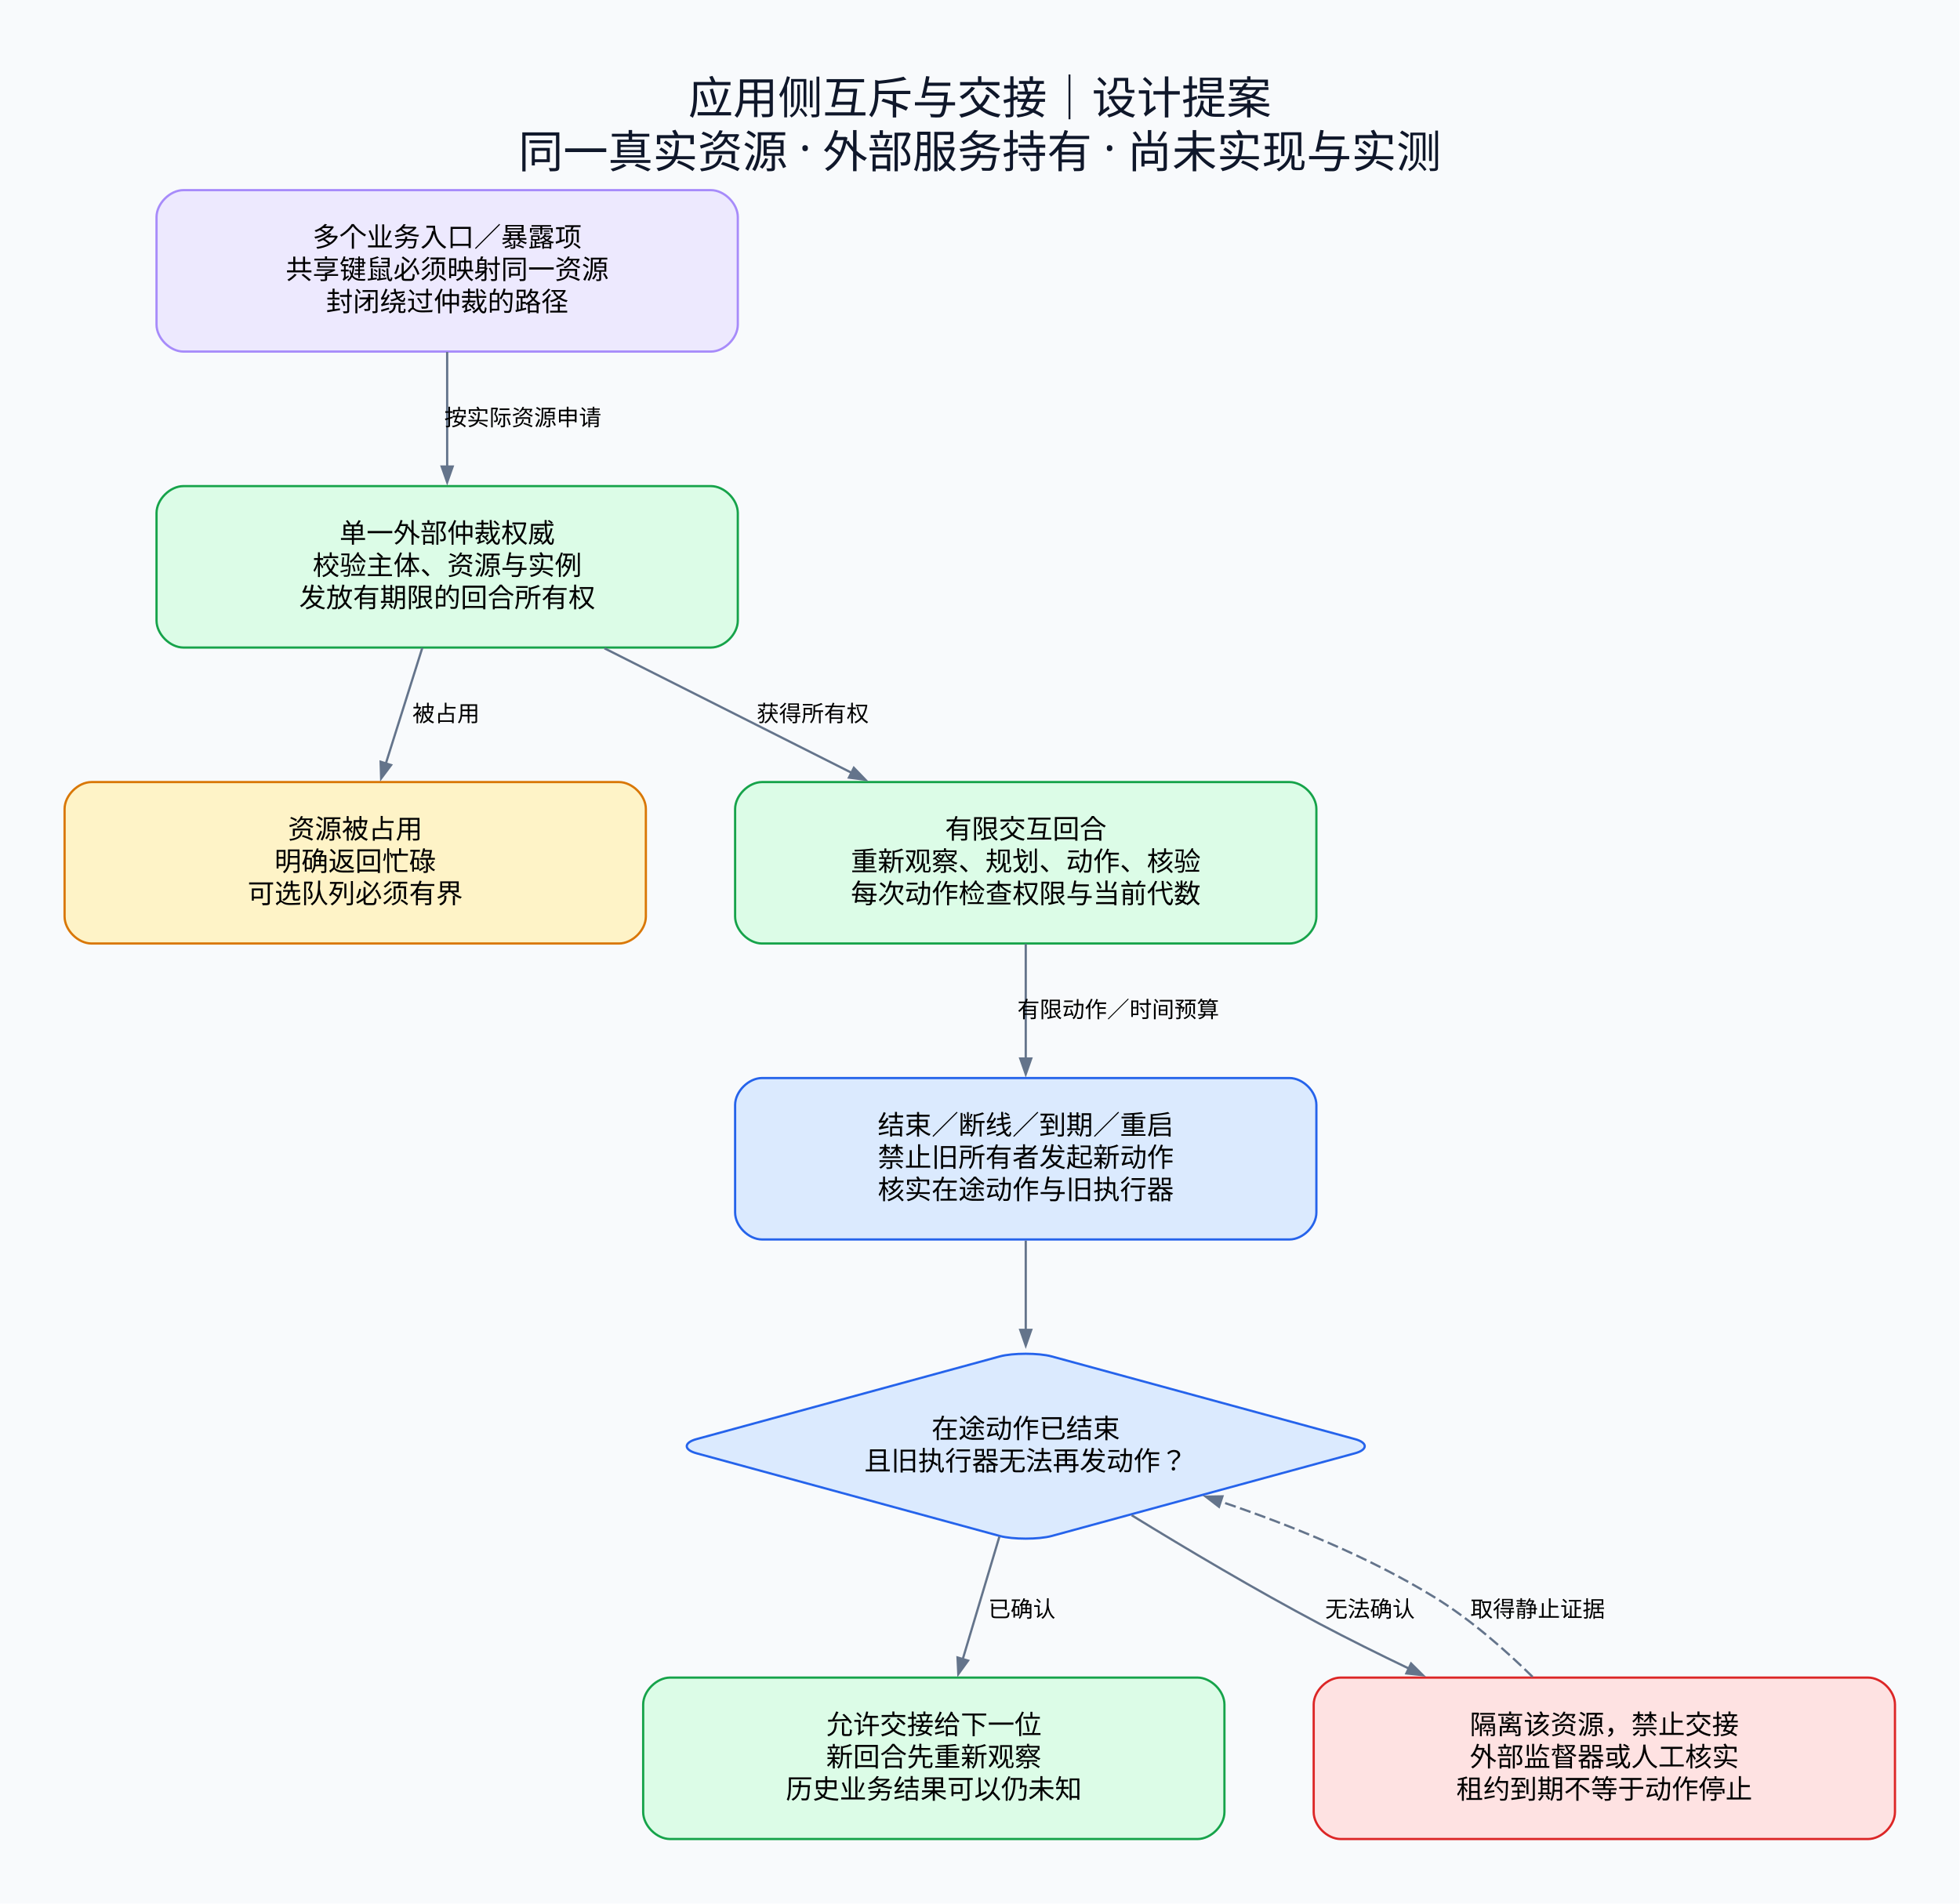
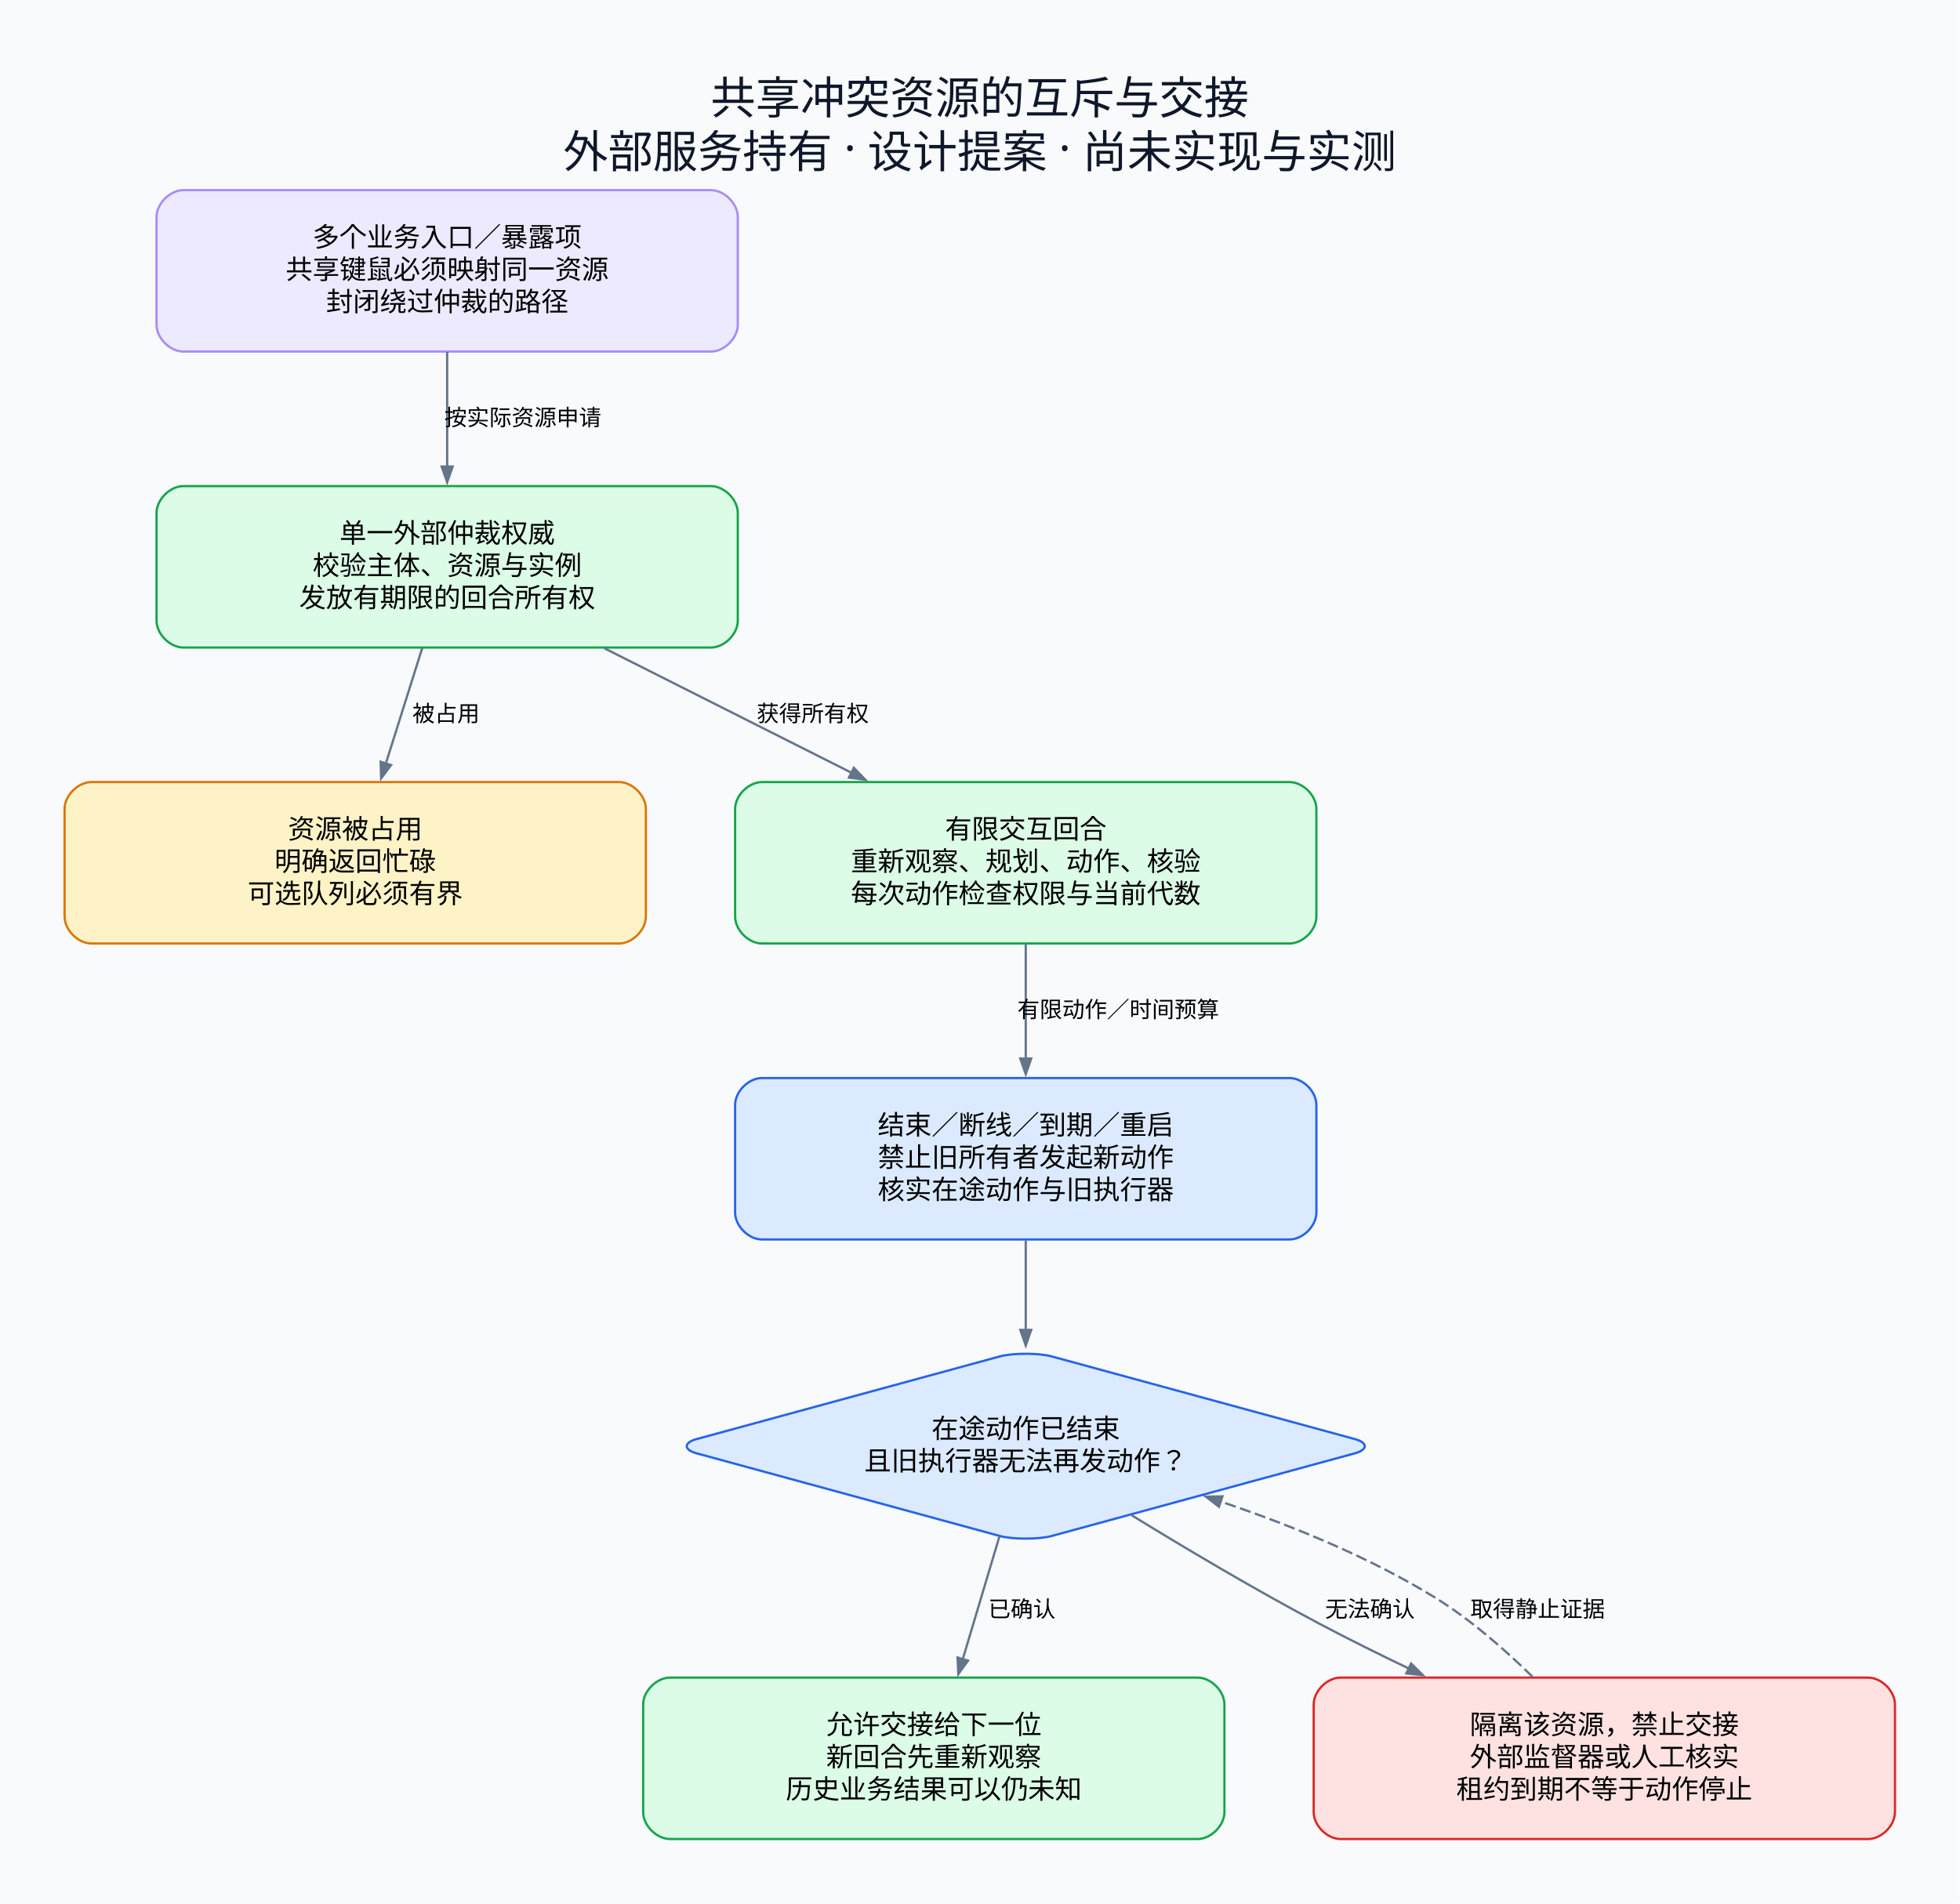
<svg xmlns="http://www.w3.org/2000/svg" width="874pt" height="849pt" viewBox="0.00 0.00 874.00 849.00">
  <g id="graph0" class="graph" transform="scale(1 1) rotate(0) translate(28.8 820.2)">
    <polygon fill="#f8fafc" stroke="none" points="-28.8,28.8 -28.8,-820.2 845,-820.2 845,28.8 -28.8,28.8" />
-     <text xml:space="preserve" text-anchor="middle" x="408.1" y="-769.4" font-family="Noto Sans SC" font-size="20.00" fill="#0f172a">应用侧互斥与交接｜设计提案</text>
-     <text xml:space="preserve" text-anchor="middle" x="408.1" y="-745.4" font-family="Noto Sans SC" font-size="20.00" fill="#0f172a">同一真实资源 · 外部服务持有 · 尚未实现与实测</text>
+     <text xml:space="preserve" text-anchor="middle" x="408.1" y="-769.4" font-family="Noto Sans SC" font-size="20.00" fill="#0f172a">共享冲突资源的互斥与交接</text>
+     <text xml:space="preserve" text-anchor="middle" x="408.1" y="-745.4" font-family="Noto Sans SC" font-size="20.00" fill="#0f172a">外部服务持有 · 设计提案 · 尚未实现与实测</text>
    <g id="node1" class="node">
      <path fill="#ede9fe" stroke="#a78bfa" d="M288.2,-735.4C288.2,-735.4 53,-735.4 53,-735.4 47,-735.4 41,-729.4 41,-723.4 41,-723.4 41,-675.4 41,-675.4 41,-669.4 47,-663.4 53,-663.4 53,-663.4 288.2,-663.4 288.2,-663.4 294.2,-663.4 300.2,-669.4 300.2,-675.4 300.2,-675.4 300.2,-723.4 300.2,-723.4 300.2,-729.4 294.2,-735.4 288.2,-735.4" />
      <text xml:space="preserve" text-anchor="middle" x="170.6" y="-710.2" font-family="Noto Sans SC" font-size="12.00">多个业务入口／暴露项</text>
      <text xml:space="preserve" text-anchor="middle" x="170.6" y="-695.8" font-family="Noto Sans SC" font-size="12.00">共享键鼠必须映射同一资源</text>
      <text xml:space="preserve" text-anchor="middle" x="170.6" y="-681.4" font-family="Noto Sans SC" font-size="12.00">封闭绕过仲裁的路径</text>
    </g>
    <g id="node2" class="node">
      <path fill="#dcfce7" stroke="#16a34a" d="M288.2,-603.4C288.2,-603.4 53,-603.4 53,-603.4 47,-603.4 41,-597.4 41,-591.4 41,-591.4 41,-543.4 41,-543.4 41,-537.4 47,-531.4 53,-531.4 53,-531.4 288.2,-531.4 288.2,-531.4 294.2,-531.4 300.2,-537.4 300.2,-543.4 300.2,-543.4 300.2,-591.4 300.2,-591.4 300.2,-597.4 294.2,-603.4 288.2,-603.4" />
      <text xml:space="preserve" text-anchor="middle" x="170.6" y="-578.2" font-family="Noto Sans SC" font-size="12.00">单一外部仲裁权威</text>
      <text xml:space="preserve" text-anchor="middle" x="170.6" y="-563.8" font-family="Noto Sans SC" font-size="12.00">校验主体、资源与实例</text>
      <text xml:space="preserve" text-anchor="middle" x="170.6" y="-549.4" font-family="Noto Sans SC" font-size="12.00">发放有期限的回合所有权</text>
    </g>
    <g id="edge1" class="edge">
      <path fill="none" stroke="#64748b" d="M170.6,-663.22C170.6,-647.47 170.6,-628.73 170.6,-612.09" />
      <polygon fill="#64748b" stroke="#64748b" points="173.05,-612.12 170.6,-605.12 168.15,-612.12 173.05,-612.12" />
      <text xml:space="preserve" text-anchor="middle" x="204.35" y="-630.4" font-family="Noto Sans SC" font-size="10.00">　按实际资源申请　</text>
    </g>
    <g id="node3" class="node">
      <path fill="#fef3c7" stroke="#d97706" d="M247.2,-471.4C247.2,-471.4 12,-471.4 12,-471.4 6,-471.4 0,-465.4 0,-459.4 0,-459.4 0,-411.4 0,-411.4 0,-405.4 6,-399.4 12,-399.4 12,-399.4 247.2,-399.4 247.2,-399.4 253.2,-399.4 259.2,-405.4 259.2,-411.4 259.2,-411.4 259.2,-459.4 259.2,-459.4 259.2,-465.4 253.2,-471.4 247.2,-471.4" />
      <text xml:space="preserve" text-anchor="middle" x="129.6" y="-446.2" font-family="Noto Sans SC" font-size="12.00">资源被占用</text>
      <text xml:space="preserve" text-anchor="middle" x="129.6" y="-431.8" font-family="Noto Sans SC" font-size="12.00">明确返回忙碌</text>
      <text xml:space="preserve" text-anchor="middle" x="129.6" y="-417.4" font-family="Noto Sans SC" font-size="12.00">可选队列必须有界</text>
    </g>
    <g id="edge2" class="edge">
      <path fill="none" stroke="#64748b" d="M159.5,-531.22C154.49,-515.32 148.52,-496.39 143.24,-479.63" />
      <polygon fill="#64748b" stroke="#64748b" points="145.6,-478.99 141.16,-473.05 140.93,-480.46 145.6,-478.99" />
      <text xml:space="preserve" text-anchor="middle" x="170.08" y="-498.4" font-family="Noto Sans SC" font-size="10.00">　被占用　</text>
    </g>
    <g id="node4" class="node">
      <path fill="#dcfce7" stroke="#16a34a" d="M546.2,-471.4C546.2,-471.4 311,-471.4 311,-471.4 305,-471.4 299,-465.4 299,-459.4 299,-459.4 299,-411.4 299,-411.4 299,-405.4 305,-399.4 311,-399.4 311,-399.4 546.2,-399.4 546.2,-399.4 552.2,-399.4 558.2,-405.4 558.2,-411.4 558.2,-411.4 558.2,-459.4 558.2,-459.4 558.2,-465.4 552.2,-471.4 546.2,-471.4" />
      <text xml:space="preserve" text-anchor="middle" x="428.6" y="-446.2" font-family="Noto Sans SC" font-size="12.00">有限交互回合</text>
      <text xml:space="preserve" text-anchor="middle" x="428.6" y="-431.8" font-family="Noto Sans SC" font-size="12.00">重新观察、规划、动作、核验</text>
      <text xml:space="preserve" text-anchor="middle" x="428.6" y="-417.4" font-family="Noto Sans SC" font-size="12.00">每次动作检查权限与当前代数</text>
    </g>
    <g id="edge3" class="edge">
      <path fill="none" stroke="#64748b" d="M240.76,-531.05C274.89,-513.85 316.01,-493.13 351.07,-475.47" />
      <polygon fill="#64748b" stroke="#64748b" points="351.95,-477.76 357.1,-472.43 349.75,-473.39 351.95,-477.76" />
      <text xml:space="preserve" text-anchor="middle" x="333.59" y="-498.4" font-family="Noto Sans SC" font-size="10.00">　获得所有权　</text>
    </g>
    <g id="node5" class="node">
      <path fill="#dbeafe" stroke="#2563eb" d="M546.2,-339.4C546.2,-339.4 311,-339.4 311,-339.4 305,-339.4 299,-333.4 299,-327.4 299,-327.4 299,-279.4 299,-279.4 299,-273.4 305,-267.4 311,-267.4 311,-267.4 546.2,-267.4 546.2,-267.4 552.2,-267.4 558.2,-273.4 558.2,-279.4 558.2,-279.4 558.2,-327.4 558.2,-327.4 558.2,-333.4 552.2,-339.4 546.2,-339.4" />
      <text xml:space="preserve" text-anchor="middle" x="428.6" y="-314.2" font-family="Noto Sans SC" font-size="12.00">结束／断线／到期／重启</text>
      <text xml:space="preserve" text-anchor="middle" x="428.6" y="-299.8" font-family="Noto Sans SC" font-size="12.00">禁止旧所有者发起新动作</text>
      <text xml:space="preserve" text-anchor="middle" x="428.6" y="-285.4" font-family="Noto Sans SC" font-size="12.00">核实在途动作与旧执行器</text>
    </g>
    <g id="edge4" class="edge">
      <path fill="none" stroke="#64748b" d="M428.6,-399.22C428.6,-383.47 428.6,-364.73 428.6,-348.09" />
      <polygon fill="#64748b" stroke="#64748b" points="431.05,-348.12 428.6,-341.12 426.15,-348.12 431.05,-348.12" />
      <text xml:space="preserve" text-anchor="middle" x="469.85" y="-366.4" font-family="Noto Sans SC" font-size="10.00">　有限动作／时间预算　</text>
    </g>
    <g id="node6" class="node">
      <path fill="#dbeafe" stroke="#2563eb" d="M417.02,-215.24C417.02,-215.24 281.78,-178.36 281.78,-178.36 275.99,-176.78 275.99,-173.62 281.78,-172.04 281.78,-172.04 417.02,-135.16 417.02,-135.16 422.81,-133.58 434.39,-133.58 440.18,-135.16 440.18,-135.16 575.42,-172.04 575.42,-172.04 581.21,-173.62 581.21,-176.78 575.42,-178.36 575.42,-178.36 440.18,-215.24 440.18,-215.24 434.39,-216.82 422.81,-216.82 417.02,-215.24" />
      <text xml:space="preserve" text-anchor="middle" x="428.6" y="-178.8" font-family="Noto Sans SC" font-size="12.00">在途动作已结束</text>
      <text xml:space="preserve" text-anchor="middle" x="428.6" y="-164.4" font-family="Noto Sans SC" font-size="12.00">且旧执行器无法再发动作？</text>
    </g>
    <g id="edge5" class="edge">
      <path fill="none" stroke="#64748b" d="M428.6,-266.91C428.6,-254.47 428.6,-240.25 428.6,-226.82" />
      <polygon fill="#64748b" stroke="#64748b" points="431.05,-227.09 428.6,-220.09 426.15,-227.09 431.05,-227.09" />
    </g>
    <g id="node7" class="node">
      <path fill="#dcfce7" stroke="#16a34a" d="M505.2,-72C505.2,-72 270,-72 270,-72 264,-72 258,-66 258,-60 258,-60 258,-12 258,-12 258,-6 264,0 270,0 270,0 505.2,0 505.2,0 511.2,0 517.2,-6 517.2,-12 517.2,-12 517.2,-60 517.2,-60 517.2,-66 511.2,-72 505.2,-72" />
      <text xml:space="preserve" text-anchor="middle" x="387.6" y="-46.8" font-family="Noto Sans SC" font-size="12.00">允许交接给下一位</text>
      <text xml:space="preserve" text-anchor="middle" x="387.6" y="-32.4" font-family="Noto Sans SC" font-size="12.00">新回合先重新观察</text>
      <text xml:space="preserve" text-anchor="middle" x="387.6" y="-18" font-family="Noto Sans SC" font-size="12.00">历史业务结果可以仍未知</text>
    </g>
    <g id="edge6" class="edge">
      <path fill="none" stroke="#64748b" d="M416.85,-134.88C411.72,-117.72 405.69,-97.54 400.44,-79.98" />
      <polygon fill="#64748b" stroke="#64748b" points="402.88,-79.57 398.53,-73.56 398.18,-80.97 402.88,-79.57" />
      <text xml:space="preserve" text-anchor="middle" x="426.85" y="-99" font-family="Noto Sans SC" font-size="10.00">　已确认　</text>
    </g>
    <g id="node8" class="node">
      <path fill="#fee2e2" stroke="#dc2626" d="M804.2,-72C804.2,-72 569,-72 569,-72 563,-72 557,-66 557,-60 557,-60 557,-12 557,-12 557,-6 563,0 569,0 569,0 804.2,0 804.2,0 810.2,0 816.2,-6 816.2,-12 816.2,-12 816.2,-60 816.2,-60 816.2,-66 810.2,-72 804.2,-72" />
      <text xml:space="preserve" text-anchor="middle" x="686.6" y="-46.8" font-family="Noto Sans SC" font-size="12.00">隔离该资源，禁止交接</text>
      <text xml:space="preserve" text-anchor="middle" x="686.6" y="-32.4" font-family="Noto Sans SC" font-size="12.00">外部监督器或人工核实</text>
      <text xml:space="preserve" text-anchor="middle" x="686.6" y="-18" font-family="Noto Sans SC" font-size="12.00">租约到期不等于动作停止</text>
    </g>
    <g id="edge7" class="edge">
      <path fill="none" stroke="#64748b" d="M475.83,-144.4C500.45,-129.27 531.27,-110.99 559.6,-96 572.38,-89.24 586.08,-82.43 599.58,-75.97" />
      <polygon fill="#64748b" stroke="#64748b" points="600.42,-78.29 605.69,-73.07 598.31,-73.86 600.42,-78.29" />
      <text xml:space="preserve" text-anchor="middle" x="582.1" y="-99" font-family="Noto Sans SC" font-size="10.00">　无法确认　</text>
    </g>
    <g id="edge8" class="edge">
      <path fill="none" stroke="#64748b" stroke-dasharray="5,2" d="M654.6,-72.35C641.85,-84.88 626.45,-98.28 610.6,-108 581.4,-125.91 546.62,-140.04 515.33,-150.58" />
      <polygon fill="#64748b" stroke="#64748b" points="514.77,-148.18 508.89,-152.7 516.31,-152.83 514.77,-148.18" />
      <text xml:space="preserve" text-anchor="middle" x="656.89" y="-99" font-family="Noto Sans SC" font-size="10.00">　取得静止证据　</text>
    </g>
  </g>
</svg>
